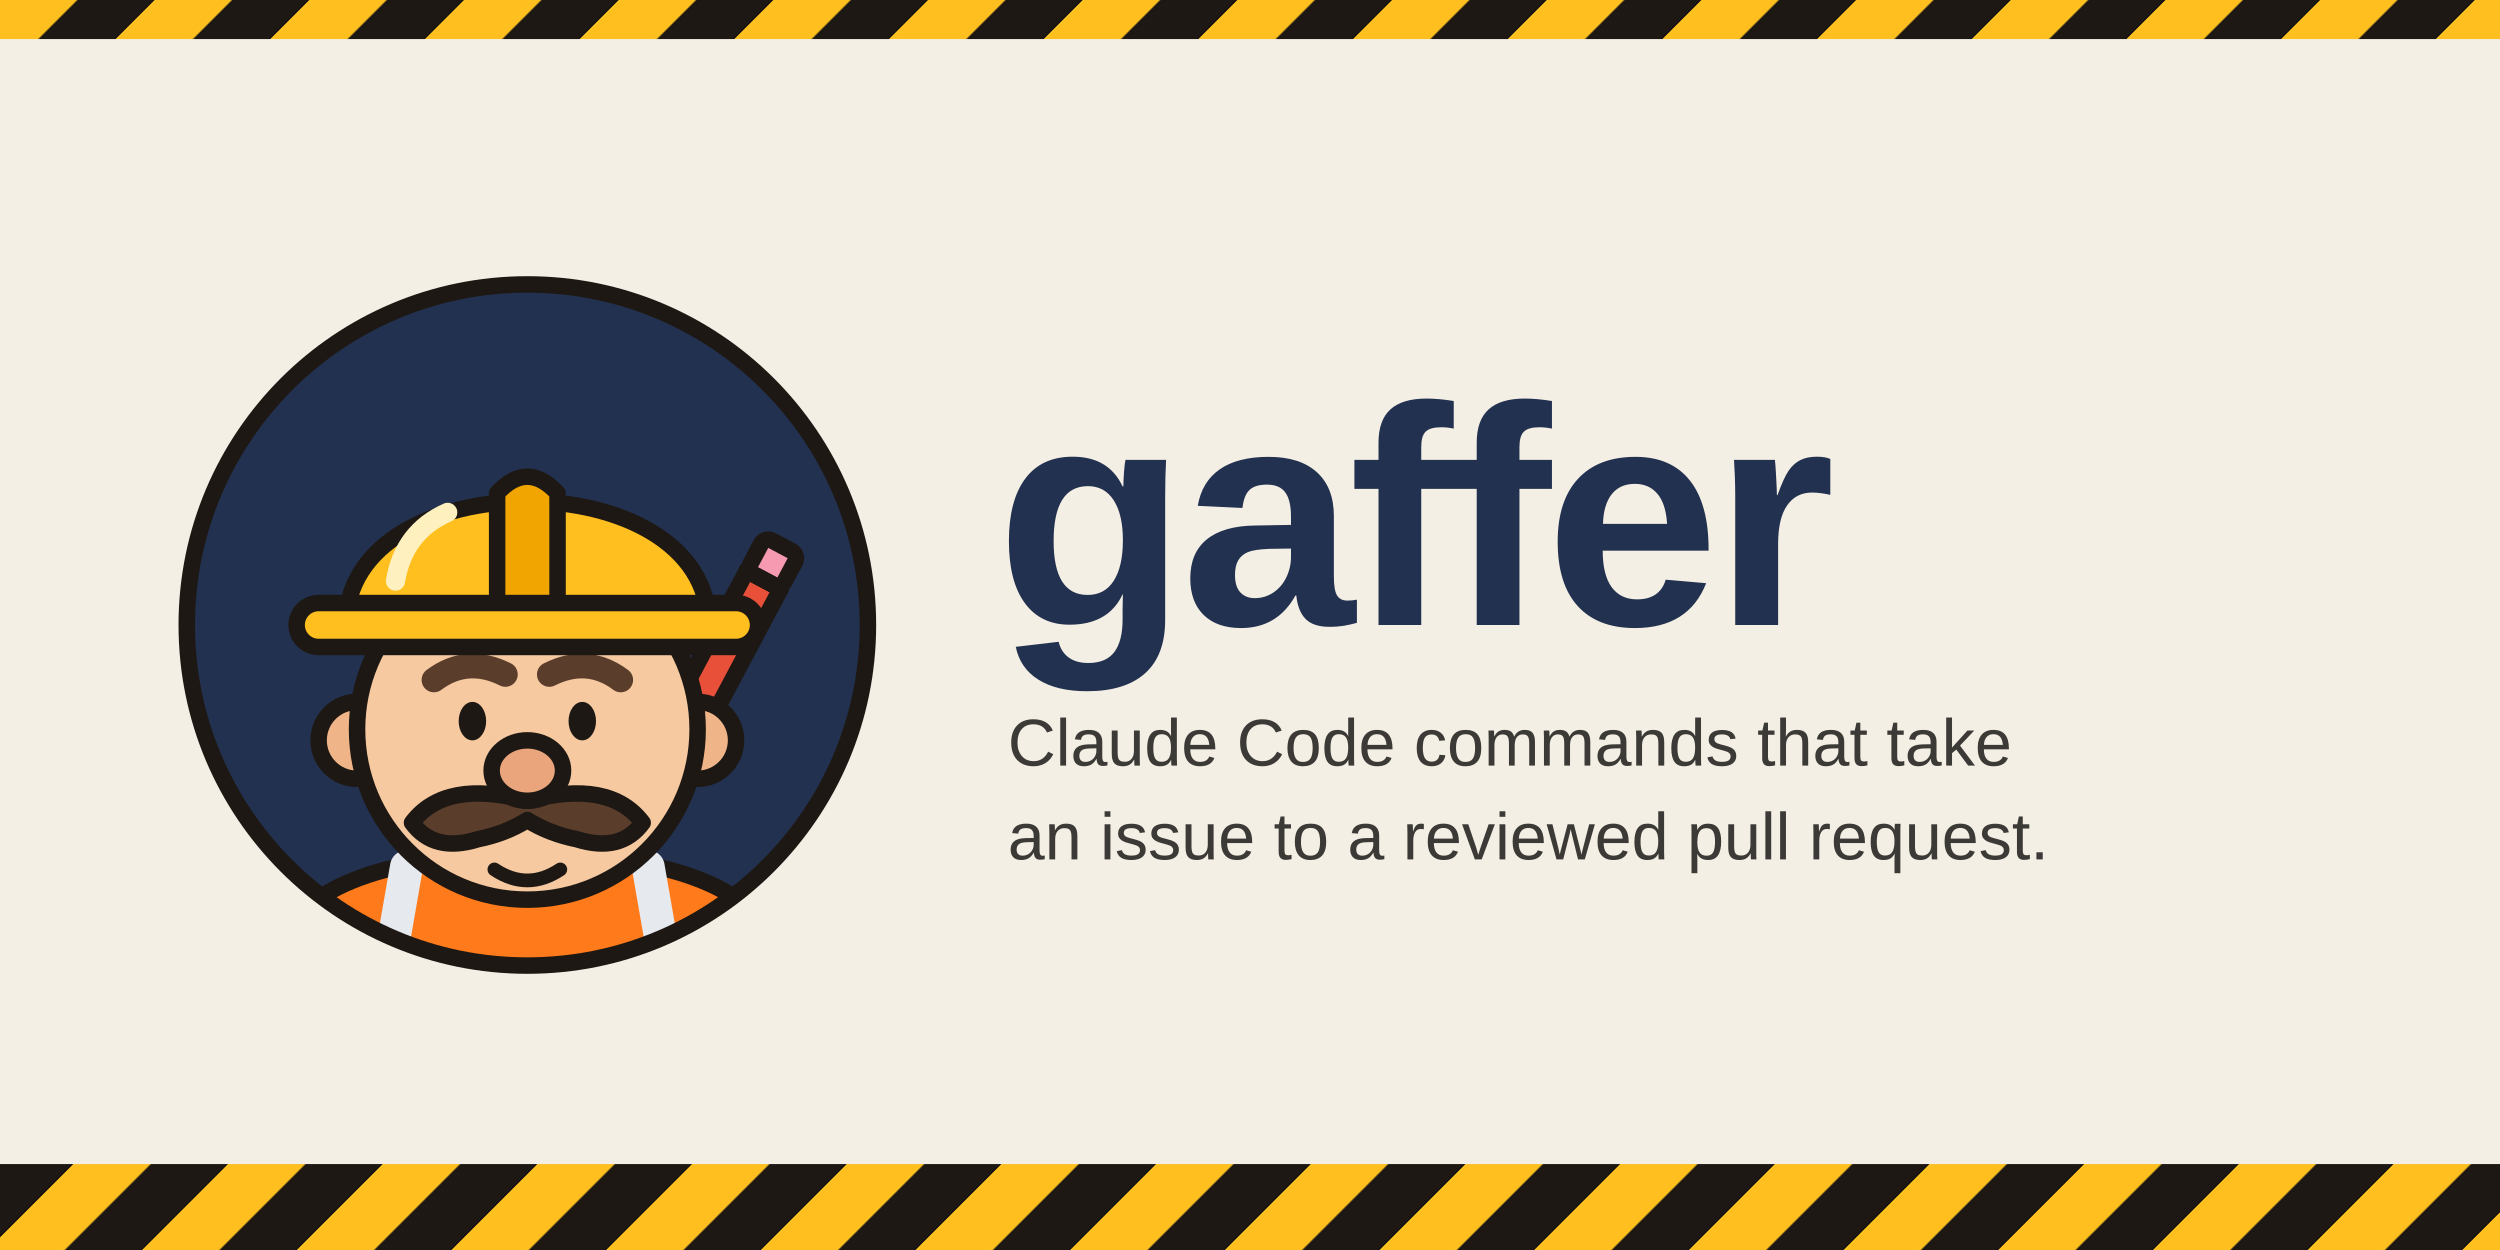
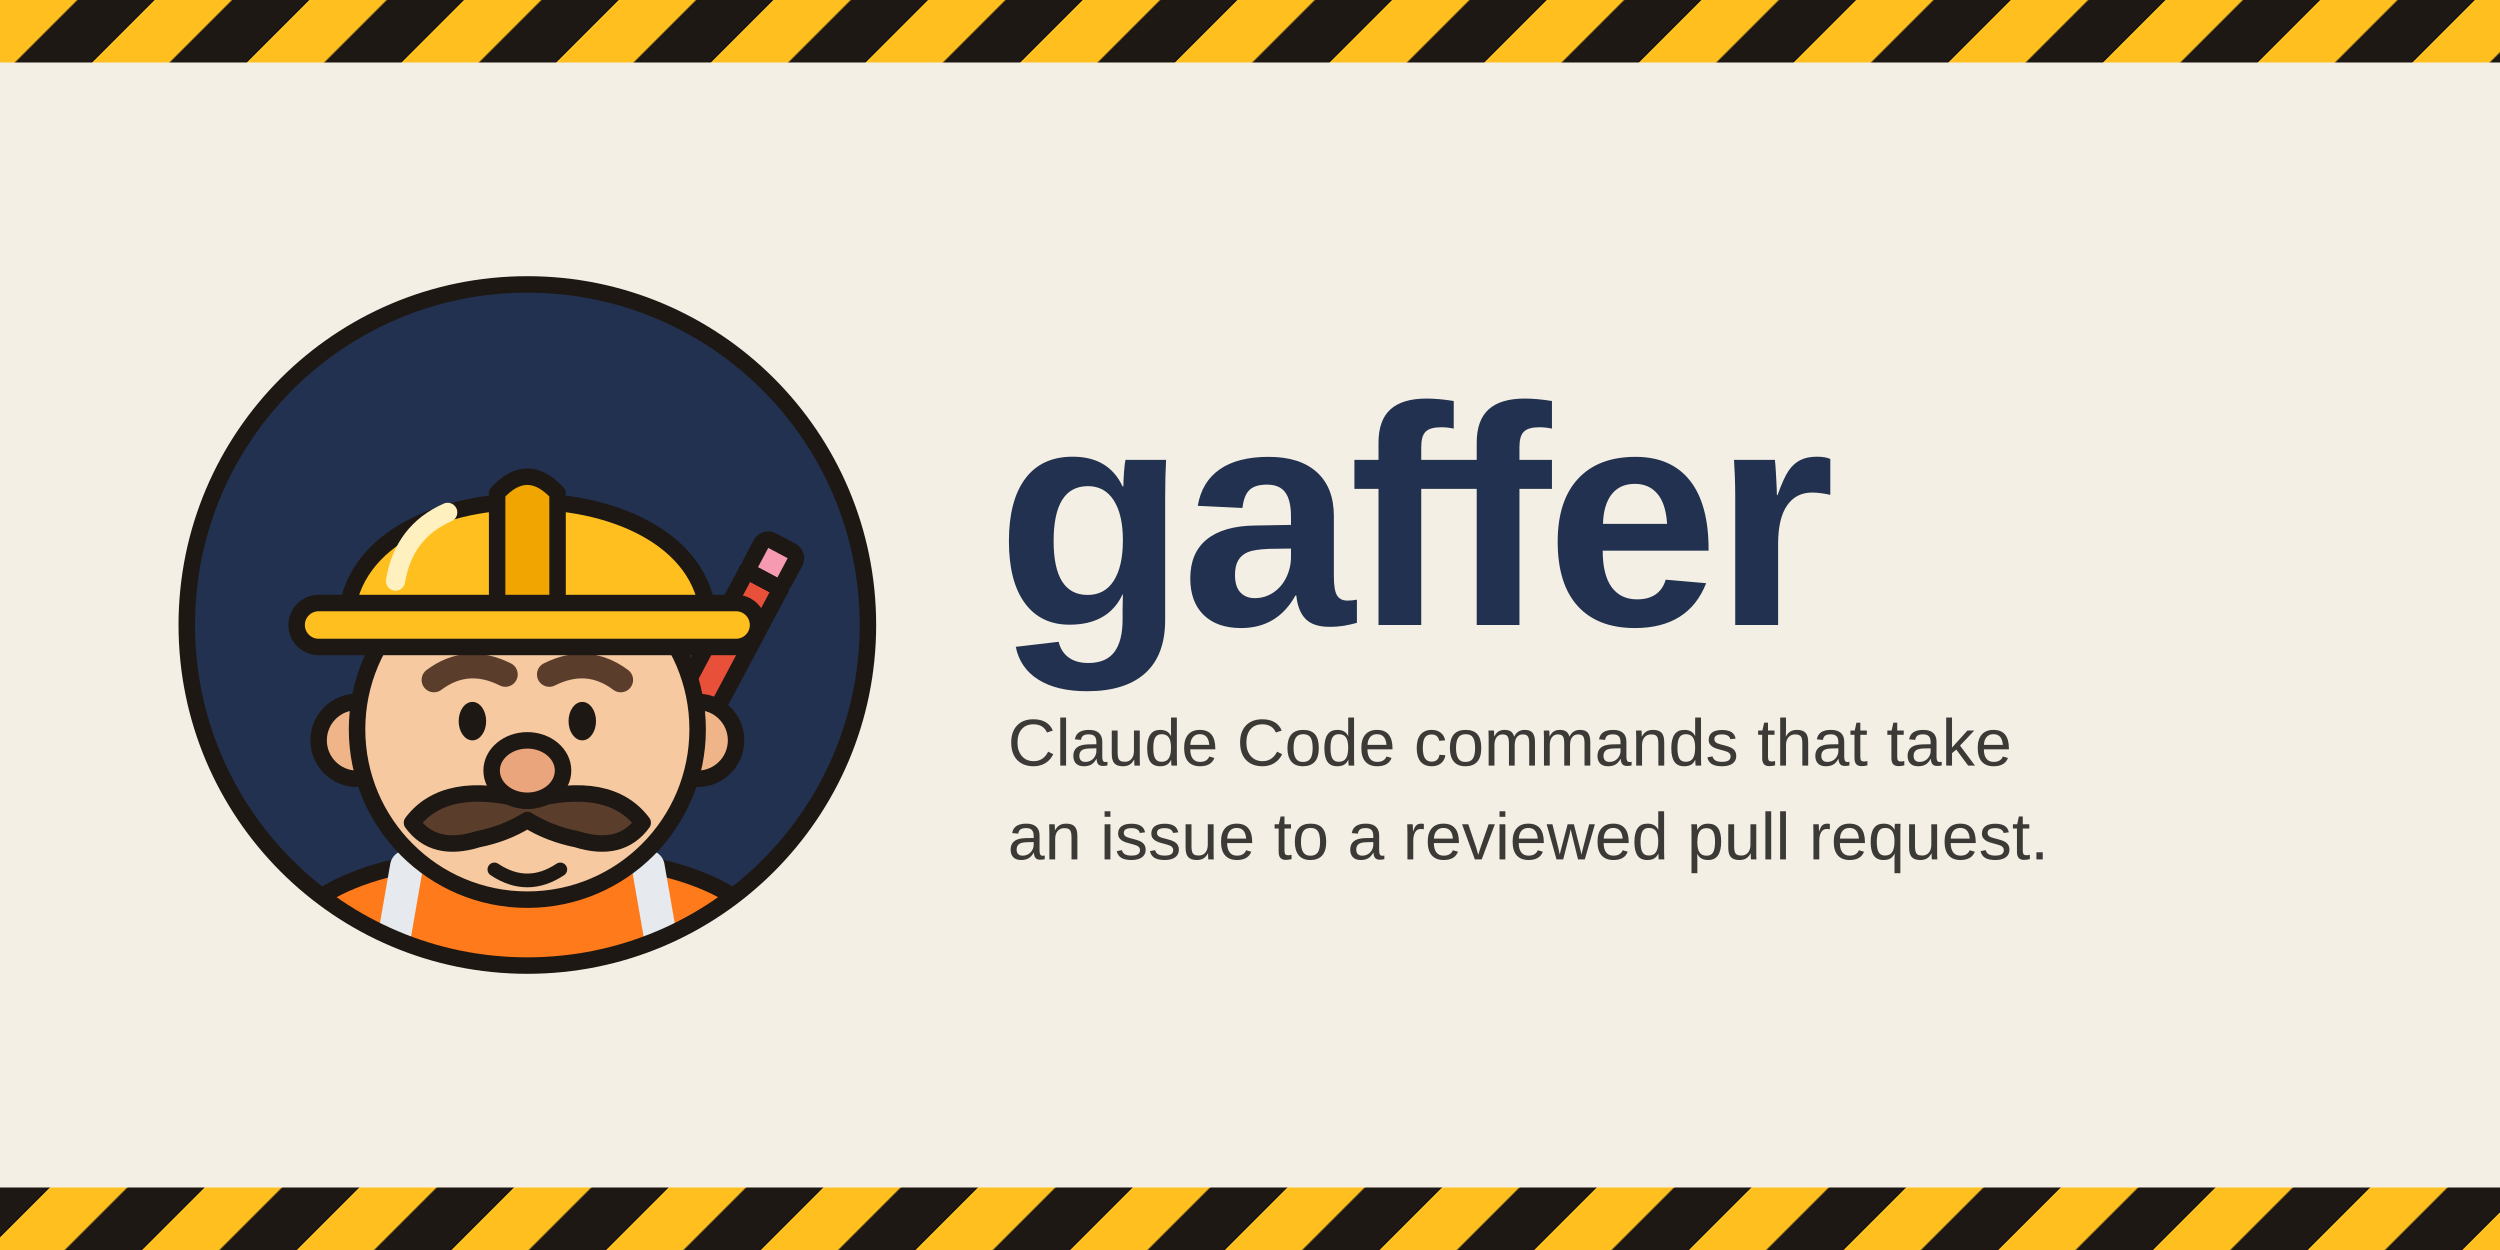
<svg xmlns="http://www.w3.org/2000/svg" viewBox="0 0 1280 640" role="img" aria-labelledby="t">
  <defs>
    <pattern id="hazard" width="56" height="56" patternUnits="userSpaceOnUse" patternTransform="rotate(45)">
      <rect width="56" height="56" fill="#1d1813" />
      <rect width="28" height="56" fill="#ffbf1f" />
    </pattern>
  </defs>
  <rect width="1280" height="640" fill="#f4efe4" />
-   <rect y="596" width="1280" height="44" fill="url(#hazard)" />
-   <rect y="0" width="1280" height="20" fill="url(#hazard)" />
+   <rect y="608" width="1280" height="32" fill="url(#hazard)" />
+   <rect y="0" width="1280" height="32" fill="url(#hazard)" />
  <svg x="90" y="140" width="360" height="360" viewBox="0 0 256 256">
    <defs>
      <clipPath id="badge">
        <circle cx="128" cy="128" r="124" />
      </clipPath>
    </defs>
    <circle cx="128" cy="128" r="124" fill="#22314f" />
    <g clip-path="url(#badge)" stroke="#1d1813" stroke-width="6" stroke-linejoin="round" stroke-linecap="round">
      <path d="M30 262 Q36 222 92 214 L164 214 Q220 222 226 262 Z" fill="#ff7a1a" />
      <path d="M84 216 L76 262 M172 216 L180 262" stroke="#e6e9ee" stroke-width="12" />
      <g transform="translate(200 138) rotate(28)">
        <rect x="-7" y="-30" width="14" height="52" fill="#e8503a" />
        <rect x="-7" y="-44" width="14" height="14" rx="3" fill="#f59ab0" />
        <path d="M-7 -30 H7" fill="none" />
        <path d="M-7 22 L0 40 L7 22 Z" fill="#f3d9a4" />
      </g>
      <circle cx="66" cy="170" r="14" fill="#efb488" />
      <circle cx="190" cy="170" r="14" fill="#efb488" />
      <circle cx="128" cy="166" r="62" fill="#f6c9a0" />
      <path d="M94 148 Q106 139 120 146 M136 146 Q150 139 162 148" fill="none" stroke="#5a3d2b" stroke-width="9" />
      <ellipse cx="108" cy="163" rx="5" ry="7" fill="#1d1813" stroke="none" />
      <ellipse cx="148" cy="163" rx="5" ry="7" fill="#1d1813" stroke="none" />
      <path d="M86 200 Q98 184 128 192 Q158 184 170 200 Q162 211 146 206 Q136 204 128 199 Q120 204 110 206 Q94 211 86 200 Z" fill="#5a3d2b" />
      <ellipse cx="128" cy="181" rx="13" ry="11" fill="#eba57c" />
      <path d="M116 217 Q128 225 140 217" fill="none" stroke-width="5" />
      <path d="M62 128 C62 68 194 68 194 128 Z" fill="#ffbf1f" />
      <path d="M117 128 L117 80 Q128 68 139 80 L139 128 Z" fill="#f0a500" />
      <rect x="44" y="120" width="168" height="16" rx="8" fill="#ffbf1f" />
      <path d="M80 112 Q83 94 99 87" fill="none" stroke="#fff1bf" stroke-width="7" />
    </g>
    <circle cx="128" cy="128" r="124" fill="none" stroke="#1d1813" stroke-width="6" />
  </svg>
  <text x="510" y="320" font-family="'Arial Rounded MT Bold','Helvetica Neue',Arial,'DejaVu Sans',sans-serif" font-weight="700" font-size="160" fill="#22314f" letter-spacing="-3">gaffer</text>
  <text x="516" y="392" font-family="'Arial Rounded MT Bold','Helvetica Neue',Arial,'DejaVu Sans',sans-serif" font-size="34" fill="#3c3a36">Claude Code commands that take</text>
  <text x="516" y="440" font-family="'Arial Rounded MT Bold','Helvetica Neue',Arial,'DejaVu Sans',sans-serif" font-size="34" fill="#3c3a36">an issue to a reviewed pull request.</text>
</svg>
